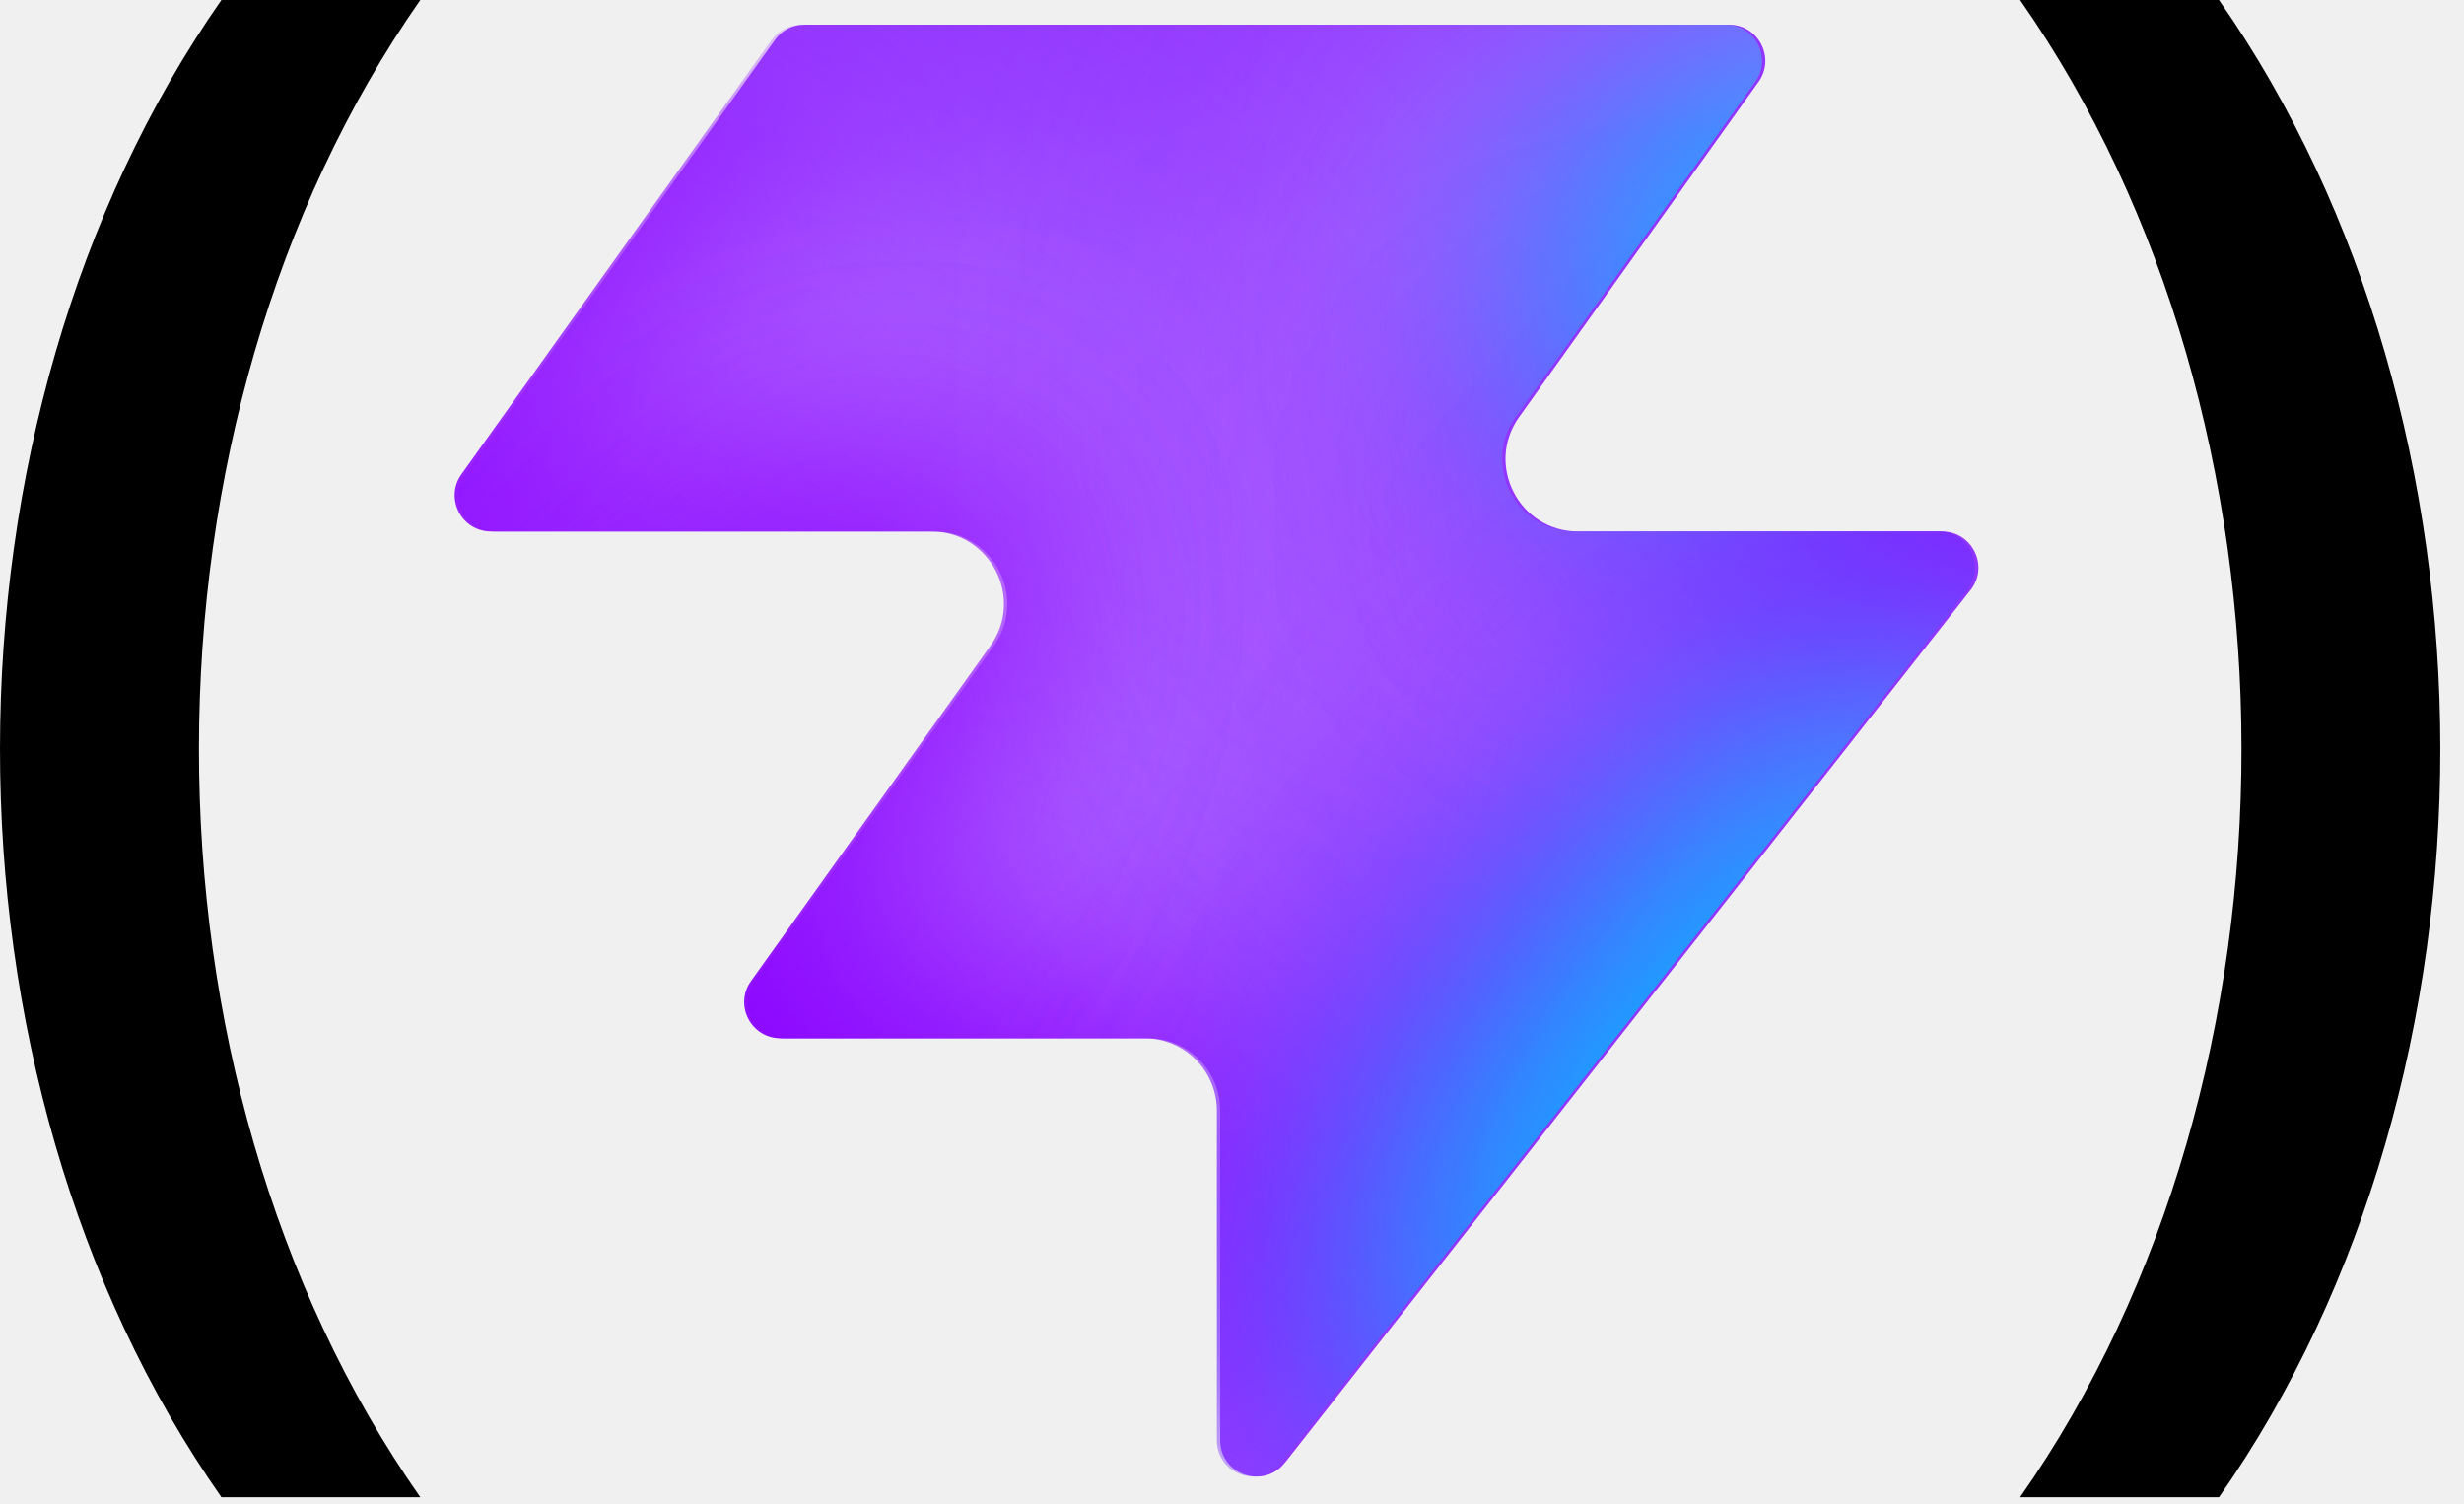
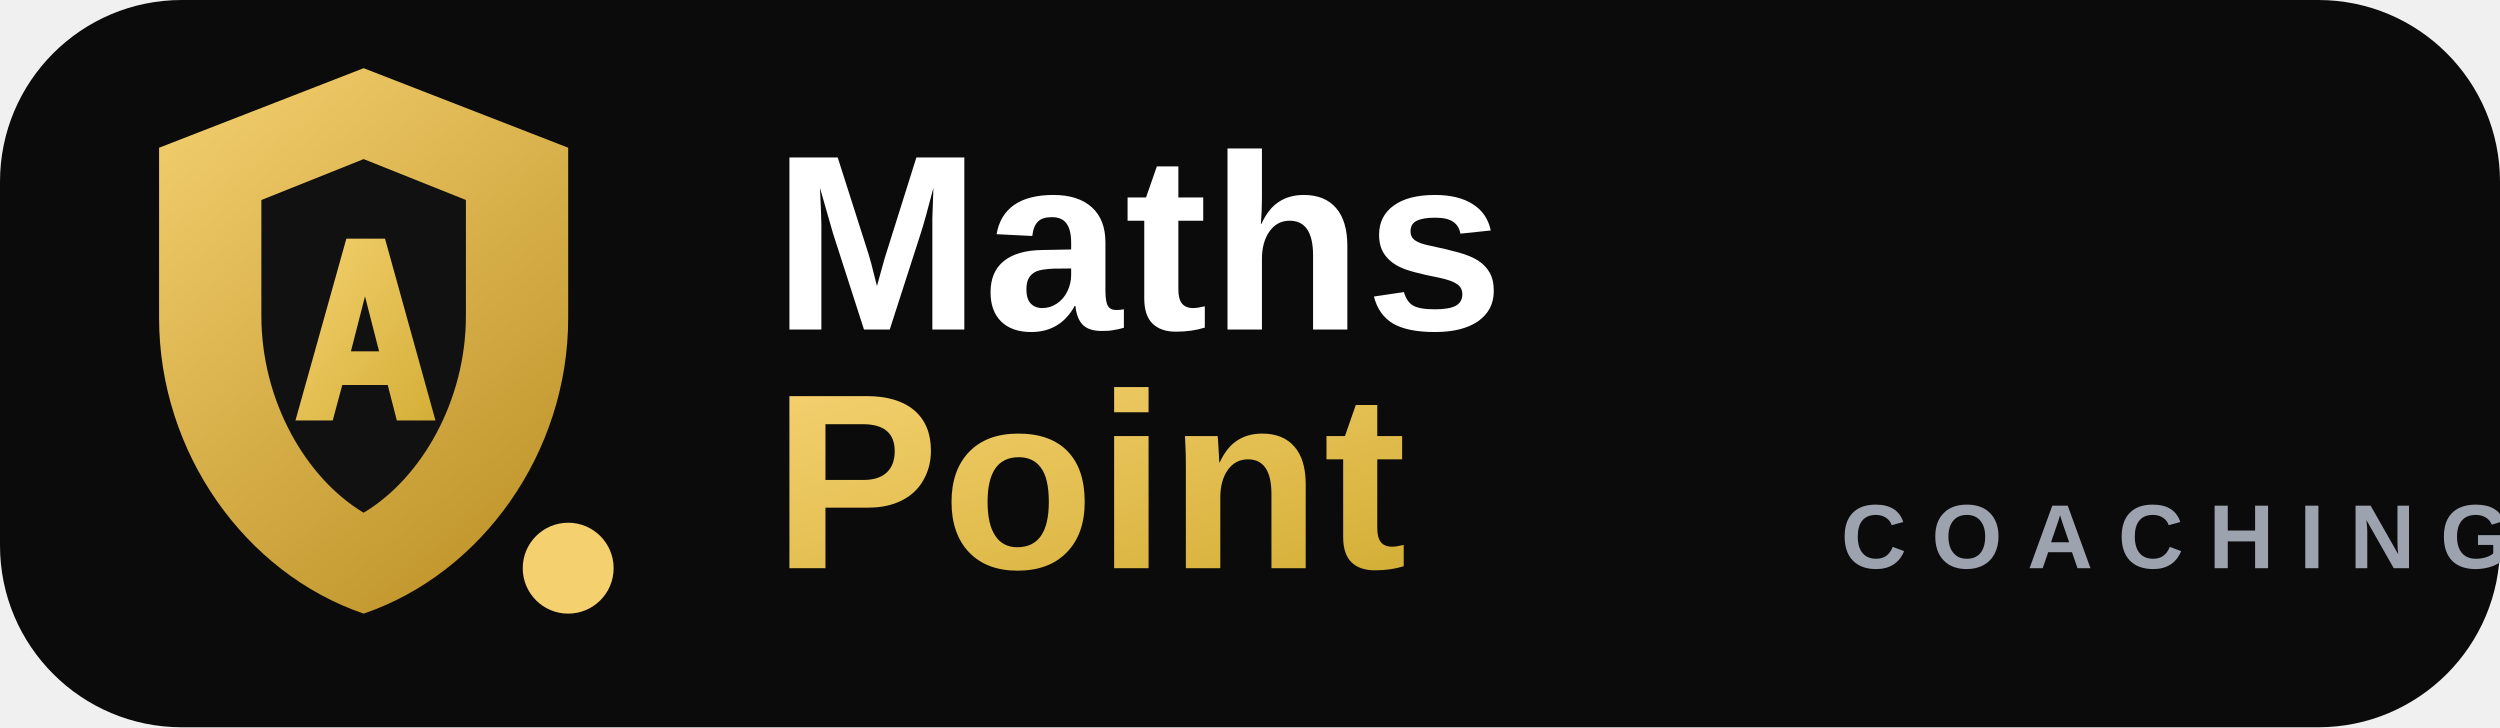
- <svg xmlns="http://www.w3.org/2000/svg" width="77" height="47" fill="none" aria-labelledby="vite-logo-title" viewBox="0 0 77 47">
-   <style>.parenthesis{fill:#000}@media (prefers-color-scheme:dark){.parenthesis{fill:#fff}}</style>
-   <path fill="#9135ff" d="M40.151 45.71c-.663.844-2.02.374-2.02-.699V34.708a2.26 2.26 0 0 0-2.262-2.262H24.493c-.92 0-1.457-1.04-.92-1.788l7.479-10.471c1.07-1.498 0-3.578-1.842-3.578H15.443c-.92 0-1.456-1.04-.92-1.788l9.696-13.576c.213-.297.556-.474.92-.474h28.894c.92 0 1.456 1.04.92 1.788l-7.48 10.472c-1.07 1.497 0 3.578 1.842 3.578h11.376c.944 0 1.474 1.087.89 1.83L40.153 45.712z" />
-   <mask id="a" width="48" height="47" x="14" y="0" maskUnits="userSpaceOnUse" style="mask-type:alpha">
-     <path fill="#000" d="M40.047 45.71c-.663.843-2.02.374-2.02-.699V34.708a2.26 2.26 0 0 0-2.262-2.262H24.389c-.92 0-1.457-1.04-.92-1.788l7.479-10.472c1.07-1.497 0-3.578-1.842-3.578H15.34c-.92 0-1.456-1.04-.92-1.788l9.696-13.575c.213-.297.556-.474.92-.474H53.93c.92 0 1.456 1.04.92 1.788L47.37 13.03c-1.07 1.498 0 3.578 1.842 3.578h11.376c.944 0 1.474 1.088.89 1.831L40.049 45.712z" />
-   </mask>
-   <g mask="url(#a)">
-     <g filter="url(#b)">
-       <ellipse cx="5.508" cy="14.704" fill="#eee6ff" rx="5.508" ry="14.704" transform="rotate(269.814 20.96 11.29)scale(-1 1)" />
-     </g>
-     <g filter="url(#c)">
-       <ellipse cx="10.399" cy="29.851" fill="#eee6ff" rx="10.399" ry="29.851" transform="rotate(89.814 -16.902 -8.275)scale(1 -1)" />
-     </g>
-     <g filter="url(#d)">
-       <ellipse cx="5.508" cy="30.487" fill="#8900ff" rx="5.508" ry="30.487" transform="rotate(89.814 -19.197 -7.127)scale(1 -1)" />
-     </g>
-     <g filter="url(#e)">
-       <ellipse cx="5.508" cy="30.599" fill="#8900ff" rx="5.508" ry="30.599" transform="rotate(89.814 -25.928 4.177)scale(1 -1)" />
-     </g>
-     <g filter="url(#f)">
-       <ellipse cx="5.508" cy="30.599" fill="#8900ff" rx="5.508" ry="30.599" transform="rotate(89.814 -25.738 5.52)scale(1 -1)" />
-     </g>
-     <g filter="url(#g)">
-       <ellipse cx="14.072" cy="22.078" fill="#eee6ff" rx="14.072" ry="22.078" transform="rotate(93.35 31.245 55.578)scale(-1 1)" />
-     </g>
-     <g filter="url(#h)">
-       <ellipse cx="3.47" cy="21.501" fill="#8900ff" rx="3.47" ry="21.501" transform="rotate(89.009 35.419 55.202)scale(-1 1)" />
-     </g>
-     <g filter="url(#i)">
-       <ellipse cx="3.47" cy="21.501" fill="#8900ff" rx="3.47" ry="21.501" transform="rotate(89.009 35.419 55.202)scale(-1 1)" />
-     </g>
-     <g filter="url(#j)">
-       <ellipse cx="14.592" cy="9.743" fill="#8900ff" rx="4.407" ry="29.108" transform="rotate(39.51 14.592 9.743)" />
-     </g>
-     <g filter="url(#k)">
-       <ellipse cx="61.728" cy="-5.321" fill="#8900ff" rx="4.407" ry="29.108" transform="rotate(37.892 61.728 -5.32)" />
-     </g>
-     <g filter="url(#l)">
-       <ellipse cx="55.618" cy="7.104" fill="#00c2ff" rx="5.971" ry="9.665" transform="rotate(37.892 55.618 7.104)" />
-     </g>
-     <g filter="url(#m)">
-       <ellipse cx="12.326" cy="39.103" fill="#8900ff" rx="4.407" ry="29.108" transform="rotate(37.892 12.326 39.103)" />
-     </g>
-     <g filter="url(#n)">
-       <ellipse cx="12.326" cy="39.103" fill="#8900ff" rx="4.407" ry="29.108" transform="rotate(37.892 12.326 39.103)" />
-     </g>
-     <g filter="url(#o)">
-       <ellipse cx="49.857" cy="30.678" fill="#8900ff" rx="4.407" ry="29.108" transform="rotate(37.892 49.857 30.678)" />
-     </g>
-     <g filter="url(#p)">
-       <ellipse cx="52.623" cy="33.171" fill="#00c2ff" rx="5.971" ry="15.297" transform="rotate(37.892 52.623 33.17)" />
-     </g>
-   </g>
-   <path d="M6.919 0c-9.198 13.166-9.252 33.575 0 46.789h6.215c-9.25-13.214-9.196-33.623 0-46.789zm62.424 0h-6.215c9.198 13.166 9.252 33.575 0 46.789h6.215c9.25-13.214 9.196-33.623 0-46.789" class="parenthesis" />
+ <svg xmlns="http://www.w3.org/2000/svg" width="220" height="64" viewBox="0 0 220 64" fill="none" role="img" aria-labelledby="maths-point-logo-title">
  <defs>
-     <filter id="b" width="60.045" height="41.654" x="-5.564" y="16.92" color-interpolation-filters="sRGB" filterUnits="userSpaceOnUse">
-       <feFlood flood-opacity="0" result="BackgroundImageFix" />
-       <feBlend in="SourceGraphic" in2="BackgroundImageFix" result="shape" />
-       <feGaussianBlur result="effect1_foregroundBlur_2002_17286" stdDeviation="7.659" />
-     </filter>
-     <filter id="c" width="90.34" height="51.437" x="-40.407" y="-6.762" color-interpolation-filters="sRGB" filterUnits="userSpaceOnUse">
-       <feFlood flood-opacity="0" result="BackgroundImageFix" />
-       <feBlend in="SourceGraphic" in2="BackgroundImageFix" result="shape" />
-       <feGaussianBlur result="effect1_foregroundBlur_2002_17286" stdDeviation="7.659" />
-     </filter>
-     <filter id="d" width="79.355" height="29.4" x="-35.435" y="2.801" color-interpolation-filters="sRGB" filterUnits="userSpaceOnUse">
-       <feFlood flood-opacity="0" result="BackgroundImageFix" />
-       <feBlend in="SourceGraphic" in2="BackgroundImageFix" result="shape" />
-       <feGaussianBlur result="effect1_foregroundBlur_2002_17286" stdDeviation="4.596" />
-     </filter>
-     <filter id="e" width="79.579" height="29.4" x="-30.84" y="20.8" color-interpolation-filters="sRGB" filterUnits="userSpaceOnUse">
-       <feFlood flood-opacity="0" result="BackgroundImageFix" />
-       <feBlend in="SourceGraphic" in2="BackgroundImageFix" result="shape" />
-       <feGaussianBlur result="effect1_foregroundBlur_2002_17286" stdDeviation="4.596" />
-     </filter>
-     <filter id="f" width="79.579" height="29.4" x="-29.307" y="21.949" color-interpolation-filters="sRGB" filterUnits="userSpaceOnUse">
-       <feFlood flood-opacity="0" result="BackgroundImageFix" />
-       <feBlend in="SourceGraphic" in2="BackgroundImageFix" result="shape" />
-       <feGaussianBlur result="effect1_foregroundBlur_2002_17286" stdDeviation="4.596" />
-     </filter>
-     <filter id="g" width="74.749" height="58.852" x="29.961" y="-17.13" color-interpolation-filters="sRGB" filterUnits="userSpaceOnUse">
-       <feFlood flood-opacity="0" result="BackgroundImageFix" />
-       <feBlend in="SourceGraphic" in2="BackgroundImageFix" result="shape" />
-       <feGaussianBlur result="effect1_foregroundBlur_2002_17286" stdDeviation="7.659" />
-     </filter>
-     <filter id="h" width="61.377" height="25.362" x="37.754" y="3.055" color-interpolation-filters="sRGB" filterUnits="userSpaceOnUse">
-       <feFlood flood-opacity="0" result="BackgroundImageFix" />
-       <feBlend in="SourceGraphic" in2="BackgroundImageFix" result="shape" />
-       <feGaussianBlur result="effect1_foregroundBlur_2002_17286" stdDeviation="4.596" />
-     </filter>
-     <filter id="i" width="61.377" height="25.362" x="37.754" y="3.055" color-interpolation-filters="sRGB" filterUnits="userSpaceOnUse">
-       <feFlood flood-opacity="0" result="BackgroundImageFix" />
-       <feBlend in="SourceGraphic" in2="BackgroundImageFix" result="shape" />
-       <feGaussianBlur result="effect1_foregroundBlur_2002_17286" stdDeviation="4.596" />
-     </filter>
-     <filter id="j" width="56.045" height="63.649" x="-13.43" y="-22.082" color-interpolation-filters="sRGB" filterUnits="userSpaceOnUse">
-       <feFlood flood-opacity="0" result="BackgroundImageFix" />
-       <feBlend in="SourceGraphic" in2="BackgroundImageFix" result="shape" />
-       <feGaussianBlur result="effect1_foregroundBlur_2002_17286" stdDeviation="4.596" />
-     </filter>
-     <filter id="k" width="54.814" height="64.646" x="34.321" y="-37.644" color-interpolation-filters="sRGB" filterUnits="userSpaceOnUse">
-       <feFlood flood-opacity="0" result="BackgroundImageFix" />
-       <feBlend in="SourceGraphic" in2="BackgroundImageFix" result="shape" />
-       <feGaussianBlur result="effect1_foregroundBlur_2002_17286" stdDeviation="4.596" />
-     </filter>
-     <filter id="l" width="33.541" height="35.313" x="38.847" y="-10.552" color-interpolation-filters="sRGB" filterUnits="userSpaceOnUse">
-       <feFlood flood-opacity="0" result="BackgroundImageFix" />
-       <feBlend in="SourceGraphic" in2="BackgroundImageFix" result="shape" />
-       <feGaussianBlur result="effect1_foregroundBlur_2002_17286" stdDeviation="4.596" />
-     </filter>
-     <filter id="m" width="54.814" height="64.646" x="-15.081" y="6.78" color-interpolation-filters="sRGB" filterUnits="userSpaceOnUse">
-       <feFlood flood-opacity="0" result="BackgroundImageFix" />
-       <feBlend in="SourceGraphic" in2="BackgroundImageFix" result="shape" />
-       <feGaussianBlur result="effect1_foregroundBlur_2002_17286" stdDeviation="4.596" />
-     </filter>
-     <filter id="n" width="54.814" height="64.646" x="-15.081" y="6.78" color-interpolation-filters="sRGB" filterUnits="userSpaceOnUse">
-       <feFlood flood-opacity="0" result="BackgroundImageFix" />
-       <feBlend in="SourceGraphic" in2="BackgroundImageFix" result="shape" />
-       <feGaussianBlur result="effect1_foregroundBlur_2002_17286" stdDeviation="4.596" />
-     </filter>
-     <filter id="o" width="54.814" height="64.646" x="22.45" y="-1.645" color-interpolation-filters="sRGB" filterUnits="userSpaceOnUse">
-       <feFlood flood-opacity="0" result="BackgroundImageFix" />
-       <feBlend in="SourceGraphic" in2="BackgroundImageFix" result="shape" />
-       <feGaussianBlur result="effect1_foregroundBlur_2002_17286" stdDeviation="4.596" />
-     </filter>
-     <filter id="p" width="39.409" height="43.623" x="32.919" y="11.36" color-interpolation-filters="sRGB" filterUnits="userSpaceOnUse">
-       <feFlood flood-opacity="0" result="BackgroundImageFix" />
-       <feBlend in="SourceGraphic" in2="BackgroundImageFix" result="shape" />
-       <feGaussianBlur result="effect1_foregroundBlur_2002_17286" stdDeviation="4.596" />
-     </filter>
+     <linearGradient id="shieldBg" x1="12" y1="8" x2="52" y2="56" gradientUnits="userSpaceOnUse">
+       <stop stop-color="#F4D06F" />
+       <stop offset="1" stop-color="#B68A1F" />
+     </linearGradient>
+     <linearGradient id="textAccent" x1="0" y1="0" x2="1" y2="1">
+       <stop stop-color="#F4D06F" />
+       <stop offset="1" stop-color="#D4AF37" />
+     </linearGradient>
  </defs>
+   <rect width="220" height="64" rx="16" fill="#0B0B0B" />
+   <path d="M32 6L50 13V28C50 39.8 42.44 50.44 32 54C21.56 50.44 14 39.8 14 28V13L32 6Z" fill="url(#shieldBg)" />
+   <path d="M32 14L41 17.6V27.8C41 35.28 37.08 42.08 32 45.12C26.92 42.08 23 35.28 23 27.8V17.6L32 14Z" fill="#111111" />
+   <path d="M26 37L30.48 21H33.88L38.32 37H34.92L34.12 33.88H30.12L29.28 37H26ZM30.88 30.92H33.36L32.12 26.08L30.88 30.92Z" fill="url(#textAccent)" />
+   <circle cx="50" cy="50" r="4" fill="#F4D06F" />
+   <text x="68" y="29" fill="white" font-family="Montserrat, Arial, sans-serif" font-size="22" font-weight="700" letter-spacing="0.2">
+     Maths
+   </text>
+   <text x="68" y="50" fill="url(#textAccent)" font-family="Montserrat, Arial, sans-serif" font-size="22" font-weight="700" letter-spacing="0.2">
+     Point
+   </text>
+   <text x="162" y="50" fill="#9CA3AF" font-family="Montserrat, Arial, sans-serif" font-size="8" font-weight="600" letter-spacing="2.2">
+     COACHING CENTER
+   </text>
</svg>
